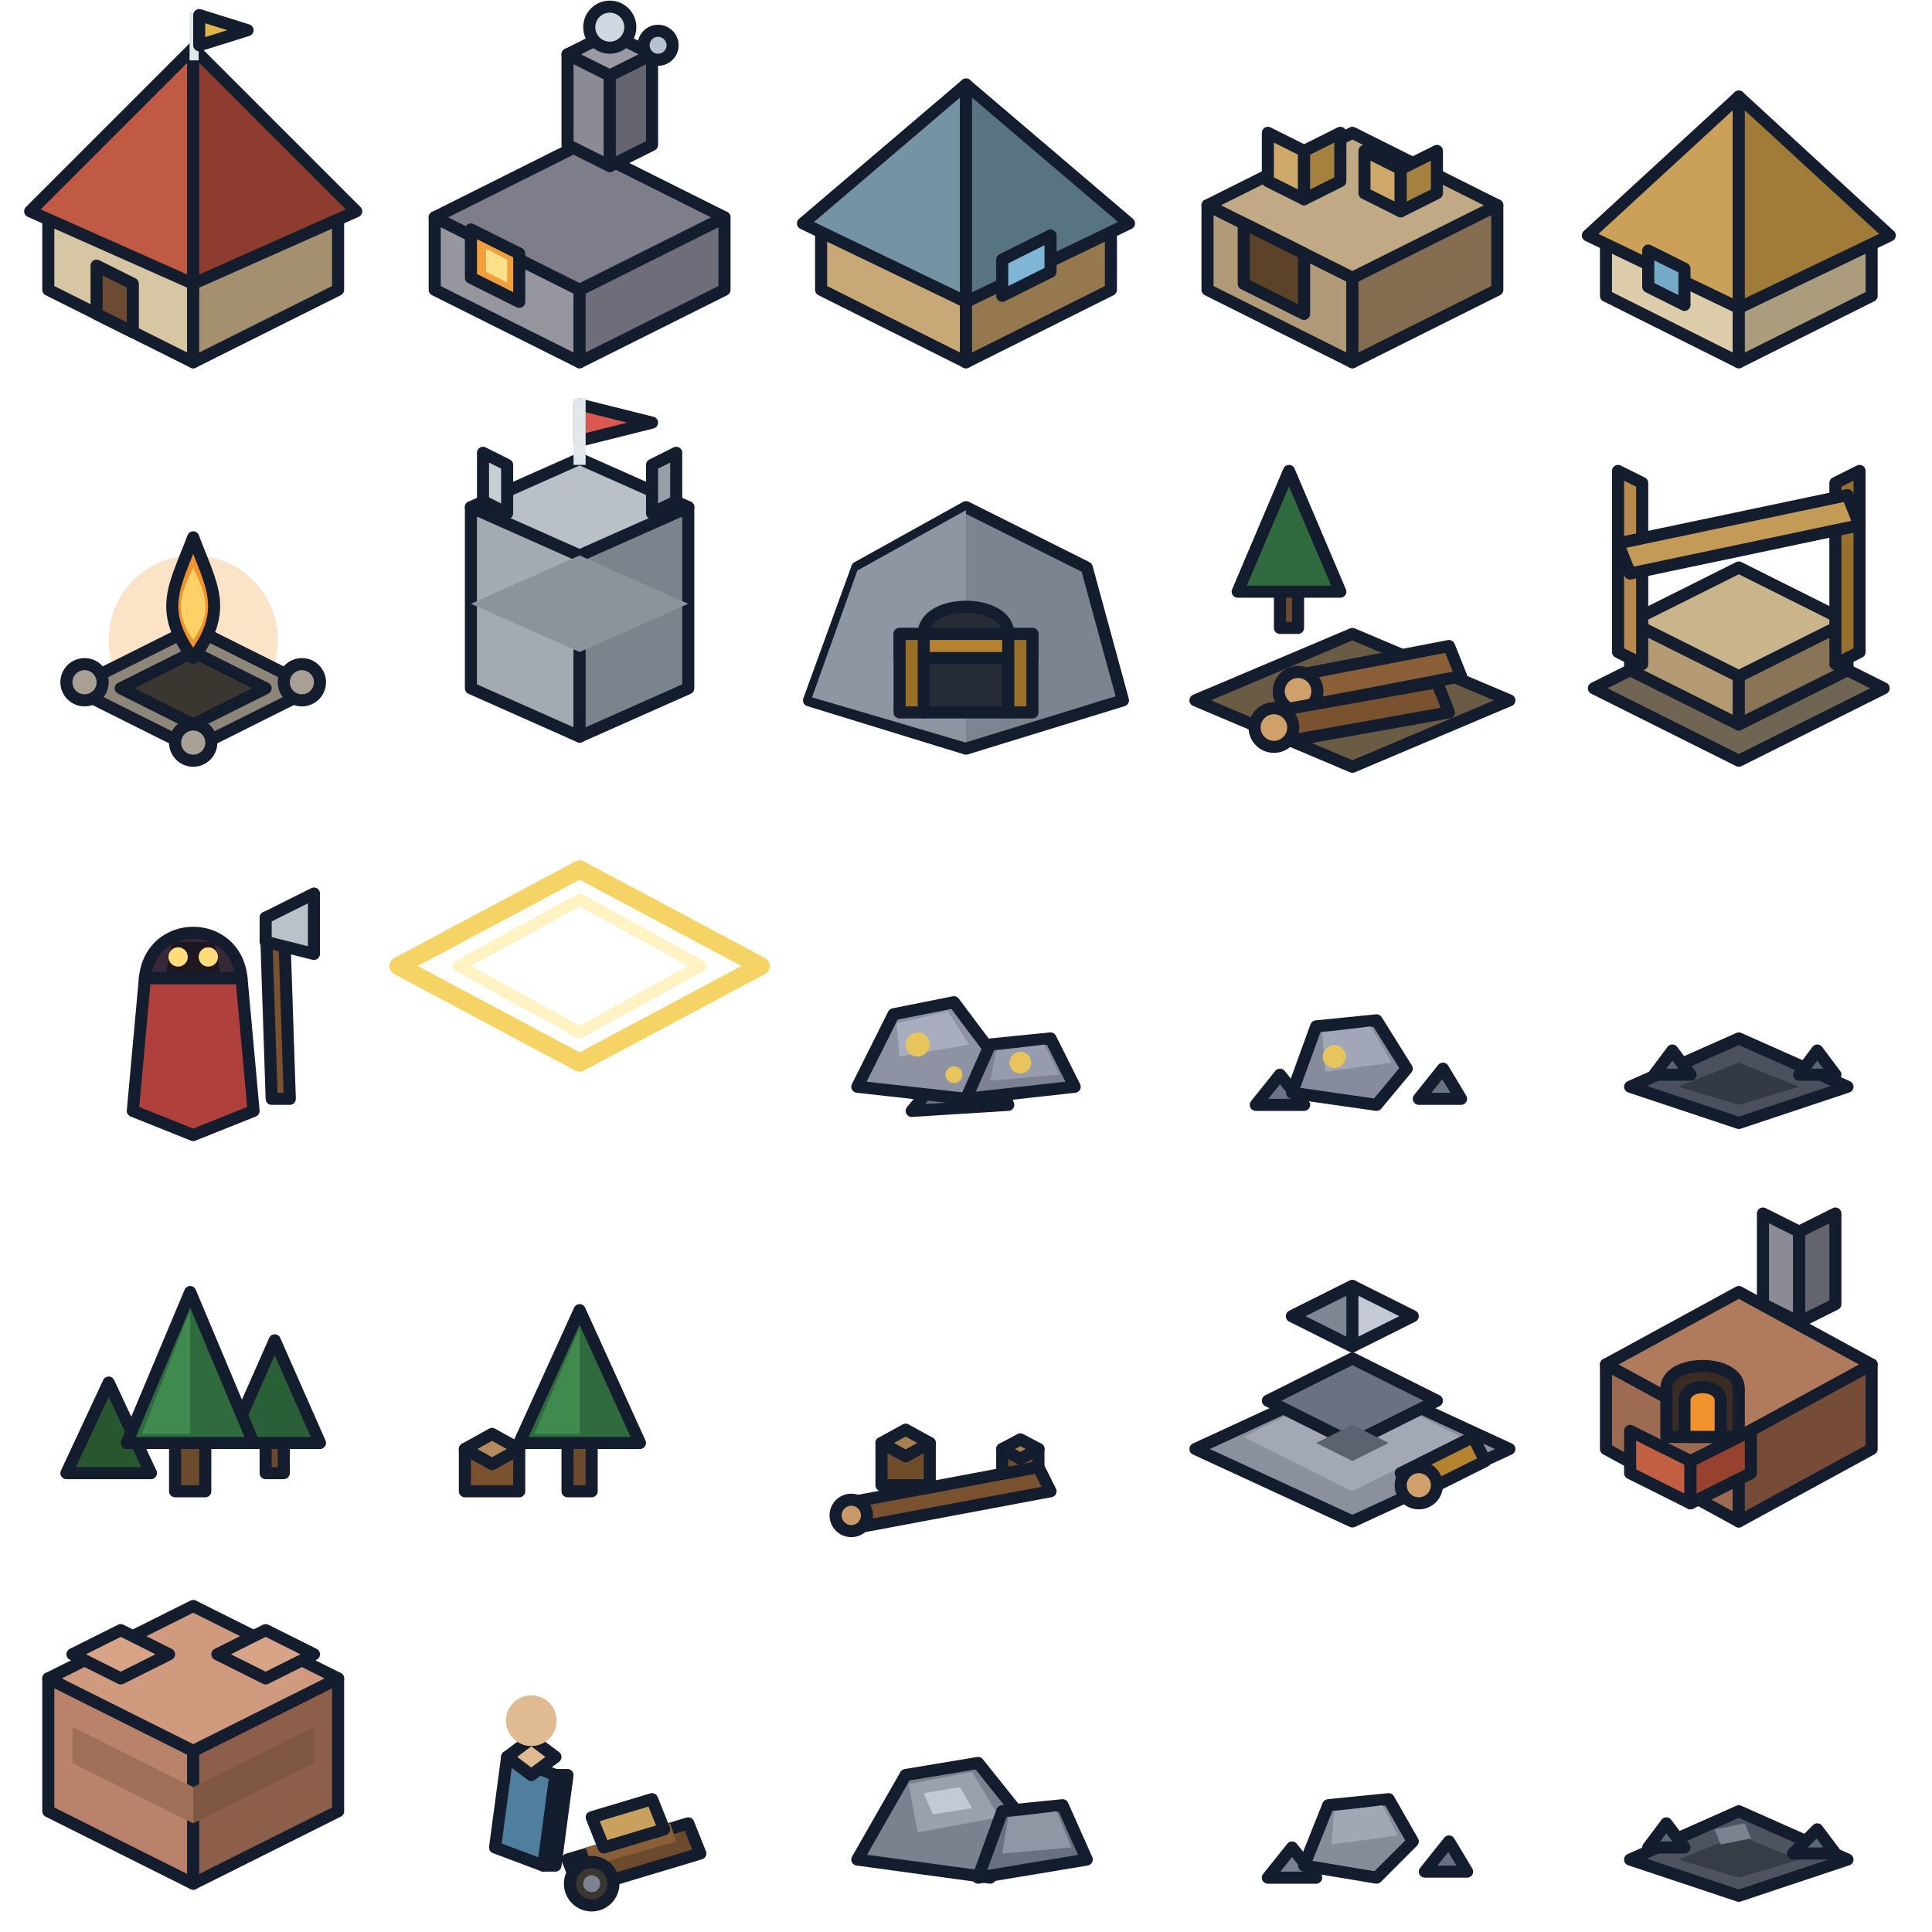
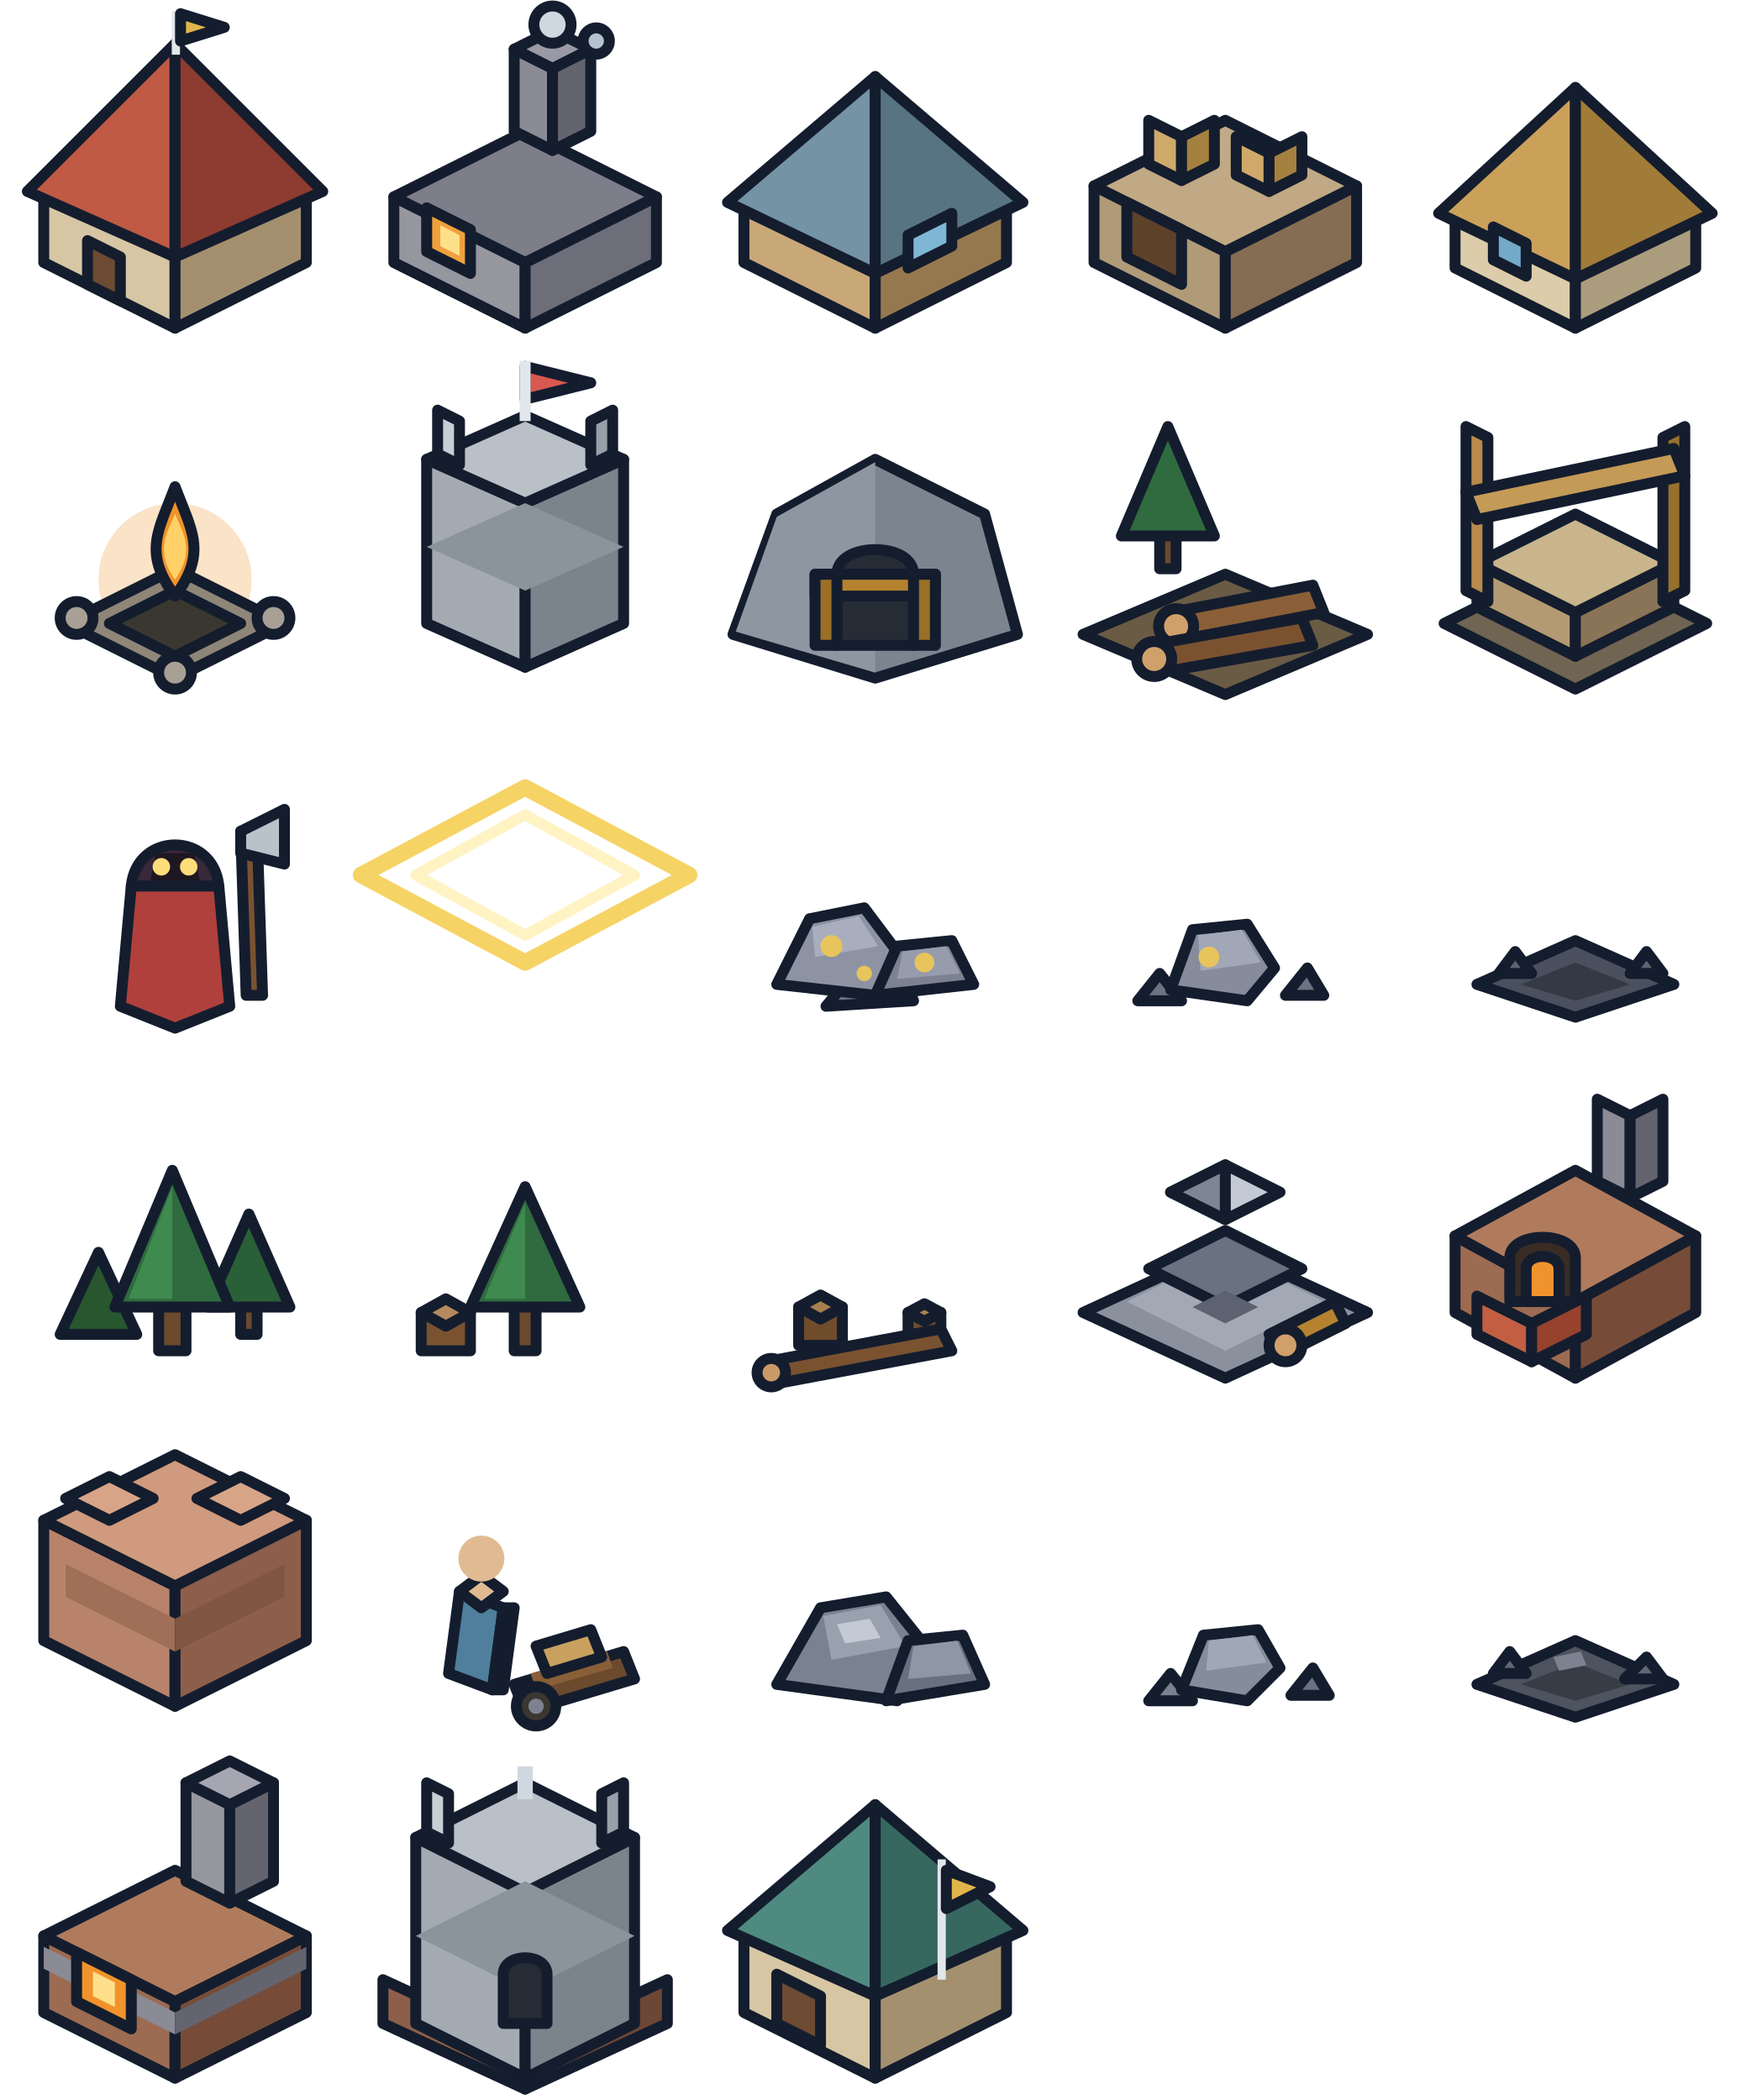
- <svg xmlns="http://www.w3.org/2000/svg" width="640" height="640" viewBox="0 0 320 320">
+ <svg xmlns="http://www.w3.org/2000/svg" width="640" height="768" viewBox="0 0 320 384">
  <g stroke="#141d2e" stroke-width="2" stroke-linejoin="round" stroke-linecap="round">
    <g transform="translate(0 0)">
      <path fill="#d7c6a4" d="M8 48 32 60 32 46 8 34Z" />
      <path fill="#a4906f" d="M32 60 56 48 56 34 32 46Z" />
      <path fill="#6d4b32" d="M16 52 22 55 22 47 16 44Z" />
      <path fill="#c05a44" d="M5 35 32 47 32 8Z" />
      <path fill="#8e3b30" d="M32 47 59 35 32 8Z" />
      <path fill="#e2e7eb" stroke="none" d="M31.4 2 32.9 2 32.9 10 31.4 10Z" />
      <path fill="#e0b64a" d="M33 2.5 41 5 33 7.5Z" />
    </g>
    <g transform="translate(64 0)">
      <path fill="#96969f" d="M8 48 32 60 32 48 8 36Z" />
      <path fill="#6e6e7a" d="M32 60 56 48 56 36 32 48Z" />
      <path fill="#7e7e8b" d="M8 36 32 24 56 36 32 48Z" />
      <path fill="#8b8b96" d="M30 24 37 27.5 37 12.5 30 9Z" />
      <path fill="#64646f" d="M37 27.5 44 24 44 9 37 12.5Z" />
      <path fill="#9a9aa6" d="M30 9 37 5.5 44 9 37 12.5Z" />
      <circle fill="#cfd8e0" cx="37" cy="4.5" r="3.4" />
      <circle fill="#b6c2cd" cx="45" cy="7.5" r="2.4" />
      <path fill="#f0a03c" d="M14 46 22 50 22 42 14 38Z" />
      <path fill="#ffe08a" stroke="none" d="M16.5 45 20 46.8 20 43 16.5 41.2Z" />
    </g>
    <g transform="translate(128 0)">
      <path fill="#c9a878" d="M8 48 32 60 32 48 8 36Z" />
      <path fill="#96784e" d="M32 60 56 48 56 36 32 48Z" />
      <path fill="#7493a5" d="M5 37 32 50 32 14Z" />
      <path fill="#587482" d="M32 50 59 37 32 14Z" />
      <path fill="#7fb6d6" d="M38 49 46 45 46 39 38 43Z" />
    </g>
    <g transform="translate(192 0)">
      <path fill="#b09a78" d="M8 48 32 60 32 46 8 34Z" />
      <path fill="#856d52" d="M32 60 56 48 56 34 32 46Z" />
      <path fill="#c0a984" d="M8 34 32 22 56 34 32 46Z" />
      <path fill="#5c4229" d="M14 47 24 52 24 42 14 37Z" />
      <path fill="#cfa96a" d="M18 30 24 33 24 25 18 22Z" />
      <path fill="#a5813f" d="M24 33 30 30 30 22 24 25Z" />
      <path fill="#cfa96a" d="M34 32 40 35 40 28 34 25Z" />
      <path fill="#a5813f" d="M40 35 46 32 46 25 40 28Z" />
    </g>
    <g transform="translate(256 0)">
      <path fill="#dccca9" d="M10 49 32 60 32 49 10 38Z" />
      <path fill="#ac9c7e" d="M32 60 54 49 54 38 32 49Z" />
      <path fill="#cba15a" d="M7 39 32 51 32 16Z" />
      <path fill="#a17b38" d="M32 51 57 39 32 16Z" />
      <path fill="#74a9c8" d="M17 47.5 23 50.5 23 44.5 17 41.5Z" />
    </g>
    <g transform="translate(0 64)">
      <circle fill="#f0932c" opacity=".26" stroke="none" cx="32" cy="42" r="14" />
      <path fill="#8e8678" d="M12 50 32 60 52 50 32 40Z" />
      <path fill="#3a3730" d="M20 50 32 56 44 50 32 44Z" />
      <path fill="#f0932c" d="M32 45c-6-8-3-12 0-20 3 8 6 12 0 20Z" />
      <path fill="#ffd166" stroke="none" d="M32 42c-3.5-5-1.8-8 0-12 1.8 4 3.5 7 0 12Z" />
      <circle fill="#a8a094" cx="14" cy="49" r="3" />
      <circle fill="#a8a094" cx="50" cy="49" r="3" />
      <circle fill="#a8a094" cx="32" cy="59" r="3" />
    </g>
    <g transform="translate(64 64)">
      <path fill="#a3aab2" d="M14 50 32 58 32 28 14 20Z" />
      <path fill="#7b838d" d="M32 58 50 50 50 20 32 28Z" />
      <path fill="#b9c0c7" d="M14 20 32 12 50 20 32 28Z" />
      <path fill="#8b939b" stroke="none" d="M14 36 32 44 50 36 32 28Z" />
      <path fill="#c7ced4" d="M16 19 20 21 20 13 16 11Z" />
      <path fill="#97a0a8" d="M44 21 48 19 48 11 44 13Z" />
      <path fill="#d9584f" d="M32 3 44 6 32 9Z" />
      <path fill="#e2e7eb" stroke="none" d="M31 2 33 2 33 13 31 13Z" />
    </g>
    <g transform="translate(128 64)">
      <path fill="#7c848f" d="M6 52 14 30 32 20 52 30 58 52 32 60Z" />
      <path fill="#8e96a1" stroke="none" d="M14 30.5 32 20.5 32 59 6.5 51.5Z" />
      <path fill="#262c36" d="M25 54V41c0-6 14-6 14 0v13Z" />
      <path fill="#b5822f" d="M21 41h22v4H21Z" />
      <path fill="#9a6f28" d="M21 54h4V41h-4Zm18 0h4V41h-4Z" />
    </g>
    <g transform="translate(192 64)">
      <path fill="#6a5b45" d="M6 52 32 63 58 52 32 41Z" />
      <path fill="#6b4a2e" d="M20 40h3v-8h-3Z" />
      <path fill="#2f6b3f" d="M21.5 34 13 34 21.5 14 30 34Z" />
      <path fill="#8a5f38" d="M22 48 48 43 50 48 24 53Z" />
      <circle fill="#d0a06a" cx="23" cy="50.5" r="3.2" />
      <path fill="#7a5230" d="M18 54 46 49 48 54 20 59Z" />
      <circle fill="#d0a06a" cx="19" cy="56.5" r="3.2" />
    </g>
    <g transform="translate(256 64)">
      <path fill="#6f6552" d="M8 50 32 62 56 50 32 38Z" />
      <path fill="#b39a72" d="M14 47 32 56 32 48 14 39Z" />
      <path fill="#8a7457" d="M32 56 50 47 50 39 32 48Z" />
      <path fill="#c9b48c" d="M14 39 32 30 50 39 32 48Z" />
      <path fill="#b98a4c" d="M12 44 16 46 16 16 12 14Z" />
      <path fill="#96702c" d="M48 46 52 44 52 14 48 16Z" />
      <path fill="#c39a56" d="M12 26 50 18 52 23 14 31Z" />
    </g>
    <g transform="translate(0 128)">
      <path fill="#7a5230" d="M45 54h3l-1-30h-3Z" />
      <path fill="#b9c1c9" d="M44 24 52 20 52 30 44 28Z" />
      <path fill="#b0403c" d="M22 56 32 60 42 56 40 34 24 34Z" />
      <path fill="#37283a" d="M24 34c1-10 15-10 16 0Z" />
      <path fill="#1e1720" stroke="none" d="M27.5 33 36.5 33 35.5 28 28.5 28Z" />
      <circle fill="#ffdc7a" stroke="none" cx="29.5" cy="30.5" r="1.6" />
      <circle fill="#ffdc7a" stroke="none" cx="34.5" cy="30.5" r="1.6" />
    </g>
    <g transform="translate(64 128)" fill="none">
      <path stroke="#f6d365" stroke-width="3" d="M2 32 32 16 62 32 32 48Z" />
      <path stroke="#fff3c4" stroke-width="2" d="M12 32 32 21 52 32 32 43Z" />
    </g>
    <g transform="translate(128 128)">
      <path fill="#6d7382" d="M23 56 28 50 37 50 39 55Z" />
      <path fill="#8d93a3" d="M14 52 20 40 30 38 36 46 32 54Z" />
      <path fill="#a8aebd" stroke="none" d="M20.5 41.5 29 39.5 32.5 45 21 47Z" />
      <path fill="#7c8290" d="M32 54 36 45 46 44 50 52Z" />
      <path fill="#969cab" stroke="none" d="M37 46 45 45 47.5 50 36 51Z" />
      <circle fill="#e8c45c" stroke="none" cx="24" cy="45" r="2" />
      <circle fill="#e8c45c" stroke="none" cx="41" cy="48" r="1.8" />
      <circle fill="#e8c45c" stroke="none" cx="30" cy="50" r="1.4" />
    </g>
    <g transform="translate(192 128)">
      <path fill="#6d7382" d="M16 55 20 50 24 55Z" />
      <path fill="#6d7382" d="M43 54 47 49 50 54Z" />
      <path fill="#868c9c" d="M22 53 26 42 36 41 41 49 36 55Z" />
      <path fill="#a1a7b6" stroke="none" d="M27 43 35 42 38.5 48 27.5 49.5Z" />
      <circle fill="#e8c45c" stroke="none" cx="29" cy="47" r="1.9" />
    </g>
    <g transform="translate(256 128)">
      <path fill="#4a505d" d="M14 52 32 44 50 52 32 58Z" />
      <path fill="#343a45" stroke="none" d="M22 52 32 48 42 52 32 55Z" />
      <path fill="#5d6371" d="M18 50 21 46 24 50Z" />
      <path fill="#5d6371" d="M42 50 45 46 48 50Z" />
    </g>
    <g transform="translate(0 192)">
      <path fill="#27562f" d="M18 52 11 52 18 37 25 52Z" />
      <path fill="#6b4a2e" d="M44 52h3v-6h-3Z" />
      <path fill="#2a6038" d="M45.5 47 38 47 45.5 30 53 47Z" />
      <path fill="#6b4a2e" d="M29 55h5V45h-5Z" />
      <path fill="#2f6b3f" d="M31.5 47 21 47 31.5 22 42 47Z" />
      <path fill="#3f8a4f" stroke="none" d="M31.5 25 31.5 45.5 23.5 45.5Z" />
    </g>
    <g transform="translate(64 192)">
      <path fill="#7a5230" d="M13 55h9v-7h-9Z" />
      <path fill="#b48a5e" d="M13 48 17.5 45.5 22 48 17.5 50.5Z" />
      <path fill="#6b4a2e" d="M30 55h4V45h-4Z" />
      <path fill="#2f6b3f" d="M32 47 22 47 32 25 42 47Z" />
      <path fill="#3f8a4f" stroke="none" d="M32 28 32 45.5 24.5 45.5Z" />
    </g>
    <g transform="translate(128 192)">
      <path fill="#6f4c2c" d="M18 54h8v-7h-8Z" />
      <path fill="#a8804f" d="M18 47 22 44.8 26 47 22 49.2Z" />
      <path fill="#6f4c2c" d="M38 53h6v-5h-6Z" />
      <path fill="#a8804f" d="M38 48 41 46.4 44 48 41 49.6Z" />
      <path fill="#7a5230" d="M12 57 44 51 46 55 14 61Z" />
      <circle fill="#c99a68" cx="13" cy="59" r="2.6" />
    </g>
    <g transform="translate(192 192)">
      <path fill="#8a919d" d="M6 48 32 60 58 48 32 36Z" />
      <path fill="#a2a9b5" stroke="none" d="M14 46 32 37 50 46 32 55Z" />
      <path fill="#6a7180" d="M18 40 32 33 46 40 32 47Z" />
      <path fill="#c3cad5" d="M22 26 32 21 42 26 32 31Z" />
      <path fill="#7e8593" d="M22 26 32 31 32 21Z" />
      <path fill="#5c6270" stroke="none" d="M26 47 32 50 38 47 32 44Z" />
      <path fill="#b5822f" d="M40 52 52 46 54 50 42 56Z" />
      <circle fill="#d0a06a" cx="43" cy="54" r="3" />
    </g>
    <g transform="translate(256 192)">
      <path fill="#9c6b52" d="M10 48 32 60 32 46 10 34Z" />
      <path fill="#764c39" d="M32 60 54 48 54 34 32 46Z" />
      <path fill="#b07b5c" d="M10 34 32 22 54 34 32 46Z" />
      <path fill="#3a2b25" d="M20 46V38c0-5 12-5 12 0v8Z" />
      <path fill="#f0932c" d="M23 46v-6c0-3 6-3 6 0v6Z" />
      <path fill="#8b8b96" d="M36 24 42 27 42 12 36 9Z" />
      <path fill="#64646f" d="M42 27 48 24 48 9 42 12Z" />
      <path fill="#c25f43" d="M14 52 24 57 24 50 14 45Z" />
      <path fill="#96422e" d="M24 57 34 52 34 45 24 50Z" />
    </g>
    <g transform="translate(0 256)">
      <path fill="#b8836a" d="M8 44 32 56 32 34 8 22Z" />
      <path fill="#8d5f4a" d="M32 56 56 44 56 22 32 34Z" />
      <path fill="#cf9a7e" d="M8 22 32 10 56 22 32 34Z" />
      <path fill="#a06f57" stroke="none" d="M12 36 32 46 32 40 12 30Z" />
      <path fill="#7f5642" stroke="none" d="M32 46 52 36 52 30 32 40Z" />
      <path fill="#d8a488" d="M12 18 20 14 28 18 20 22Z" />
      <path fill="#d8a488" d="M36 18 44 14 52 18 44 22Z" />
    </g>
    <g transform="translate(64 256)">
      <path fill="#6b4a2e" d="M30 52 50 46 52 51 32 57Z" />
      <path fill="#8a5f38" stroke="none" d="M33 50 47 46 48 49 34 53Z" />
      <path fill="#c9a05e" d="M34 45 44 42 46 47 36 50Z" />
      <circle fill="#3a3730" cx="34" cy="56" r="3.6" />
      <circle fill="#7c8290" stroke="none" cx="34" cy="56" r="1.4" />
      <path fill="#4f7f9c" d="M18 50 26 53 28 38 20 35Z" />
      <path fill="#3c657d" d="M28 53 30 38 28 38 26 53Z" />
      <path fill="#e0bb92" d="M20 35 24 32 28 35 24 38Z" />
      <circle fill="#e0bb92" stroke="none" cx="24" cy="29" r="4.2" />
    </g>
    <g transform="translate(128 256)">
      <path fill="#7b828f" d="M14 52 22 38 34 36 42 46 36 55Z" />
      <path fill="#9aa1ae" stroke="none" d="M22.5 39.5 33 37.5 37.5 45 24 47.5Z" />
      <path fill="#697080" d="M34 55 38 44 48 43 52 52Z" />
      <path fill="#8f96a4" stroke="none" d="M39 45 47 44 49.5 50 38 51Z" />
      <path fill="#c3cad5" stroke="none" d="M25 41 31 40 33 43.5 26.5 44.5Z" />
    </g>
    <g transform="translate(192 256)">
      <path fill="#7b828f" d="M18 55 22 50 26 55Z" />
      <path fill="#868d9a" d="M24 53 28 43 38 42 42 49 36 55Z" />
      <path fill="#a1a8b5" stroke="none" d="M29 44 37 43 39.5 48 28.5 49.5Z" />
      <path fill="#697080" d="M44 54 48 49 51 54Z" />
    </g>
    <g transform="translate(256 256)">
      <path fill="#4d535f" d="M14 52 32 44 50 52 32 58Z" />
      <path fill="#373d47" stroke="none" d="M22 52 32 48 42 52 32 55Z" />
      <path fill="#616875" d="M17 50 20 46 23 50Z" />
      <path fill="#616875" d="M41 51 45 47 48 51Z" />
      <path fill="#7c8290" stroke="none" d="M28 47 33 46 34 48.5 29 49.5Z" />
    </g>
+     <g transform="translate(0 320)">
+       <path fill="#9c6b52" d="M8 48 32 60 32 46 8 34Z" />
+       <path fill="#764c39" d="M32 60 56 48 56 34 32 46Z" />
+       <path fill="#b07b5c" d="M8 34 32 22 56 34 32 46Z" />
+       <path fill="#8b8b96" stroke="none" d="M8 40 32 52 32 48 8 36Z" />
+       <path fill="#64646f" stroke="none" d="M32 52 56 40 56 36 32 48Z" />
+       <path fill="#96969f" d="M34 24 42 28 42 10 34 6Z" />
+       <path fill="#64646f" d="M42 28 50 24 50 6 42 10Z" />
+       <path fill="#a6a6b2" d="M34 6 42 2 50 6 42 10Z" />
+       <path fill="#f0932c" d="M14 46 24 51 24 42 14 37Z" />
+       <path fill="#ffe08a" stroke="none" d="M17 45 21 47 21 42.5 17 40.5Z" />
+     </g>
+     <g transform="translate(64 320)">
+       <path fill="#8d5f4a" d="M6 50 32 62 32 54 6 42Z" />
+       <path fill="#6d4736" d="M32 62 58 50 58 42 32 54Z" />
+       <path fill="#a3aab2" d="M12 50 32 60 32 26 12 16Z" />
+       <path fill="#7b838d" d="M32 60 52 50 52 16 32 26Z" />
+       <path fill="#b9c0c7" d="M12 16 32 6 52 16 32 26Z" />
+       <path fill="#8b939b" stroke="none" d="M12 34 32 44 52 34 32 24Z" />
+       <path fill="#c7ced4" d="M14 15 18 17 18 8 14 6Z" />
+       <path fill="#97a0a8" d="M46 17 50 15 50 6 46 8Z" />
+       <path fill="#262c36" d="M28 50V41c0-4 8-4 8 0v9Z" />
+       <path fill="#cfd8e0" stroke="none" d="M30.6 3 33.4 3 33.4 9 30.6 9Z" />
+     </g>
+     <g transform="translate(128 320)">
+       <path fill="#d7c6a4" d="M8 48 32 60 32 44 8 32Z" />
+       <path fill="#a4906f" d="M32 60 56 48 56 32 32 44Z" />
+       <path fill="#4f8a80" d="M5 33 32 45 32 10Z" />
+       <path fill="#376860" d="M32 45 59 33 32 10Z" />
+       <path fill="#6d4b32" d="M14 50 22 54 22 45 14 41Z" />
+       <path fill="#e2e7eb" stroke="none" d="M43.4 20 44.9 20 44.9 42 43.4 42Z" />
+       <path fill="#e0b64a" d="M45 22 53 25 45 29Z" />
+     </g>
  </g>
</svg>
